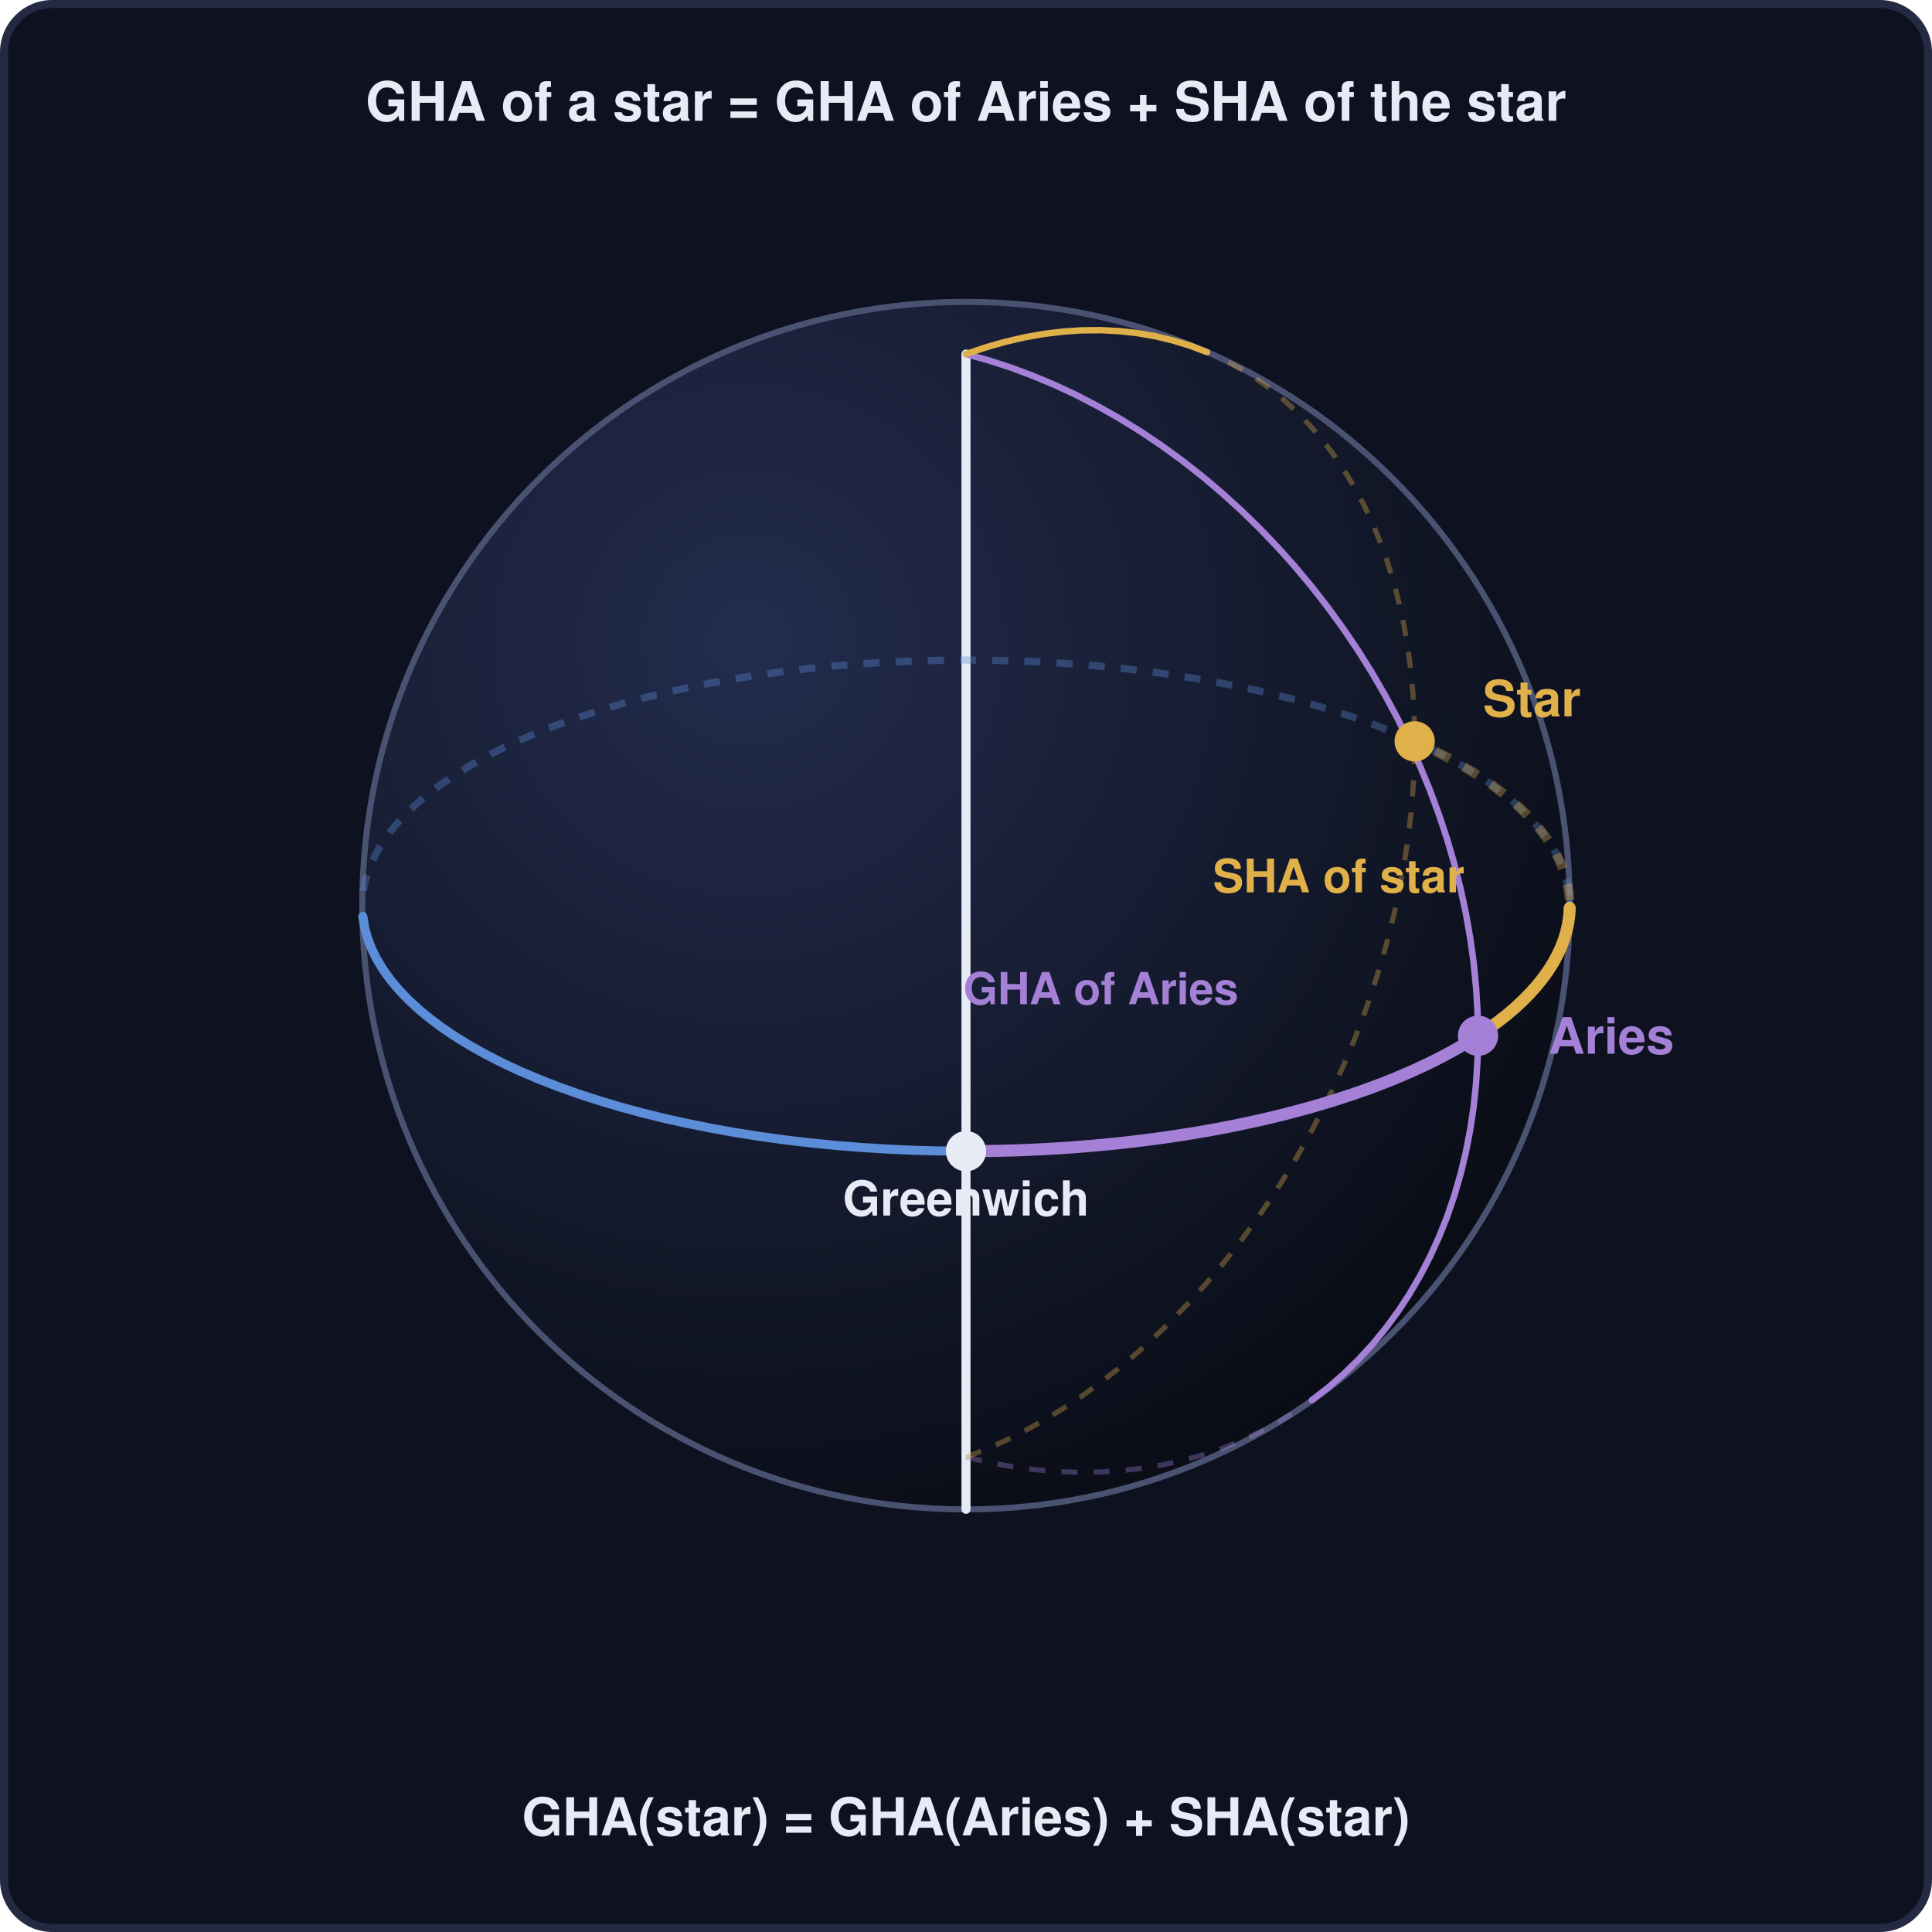
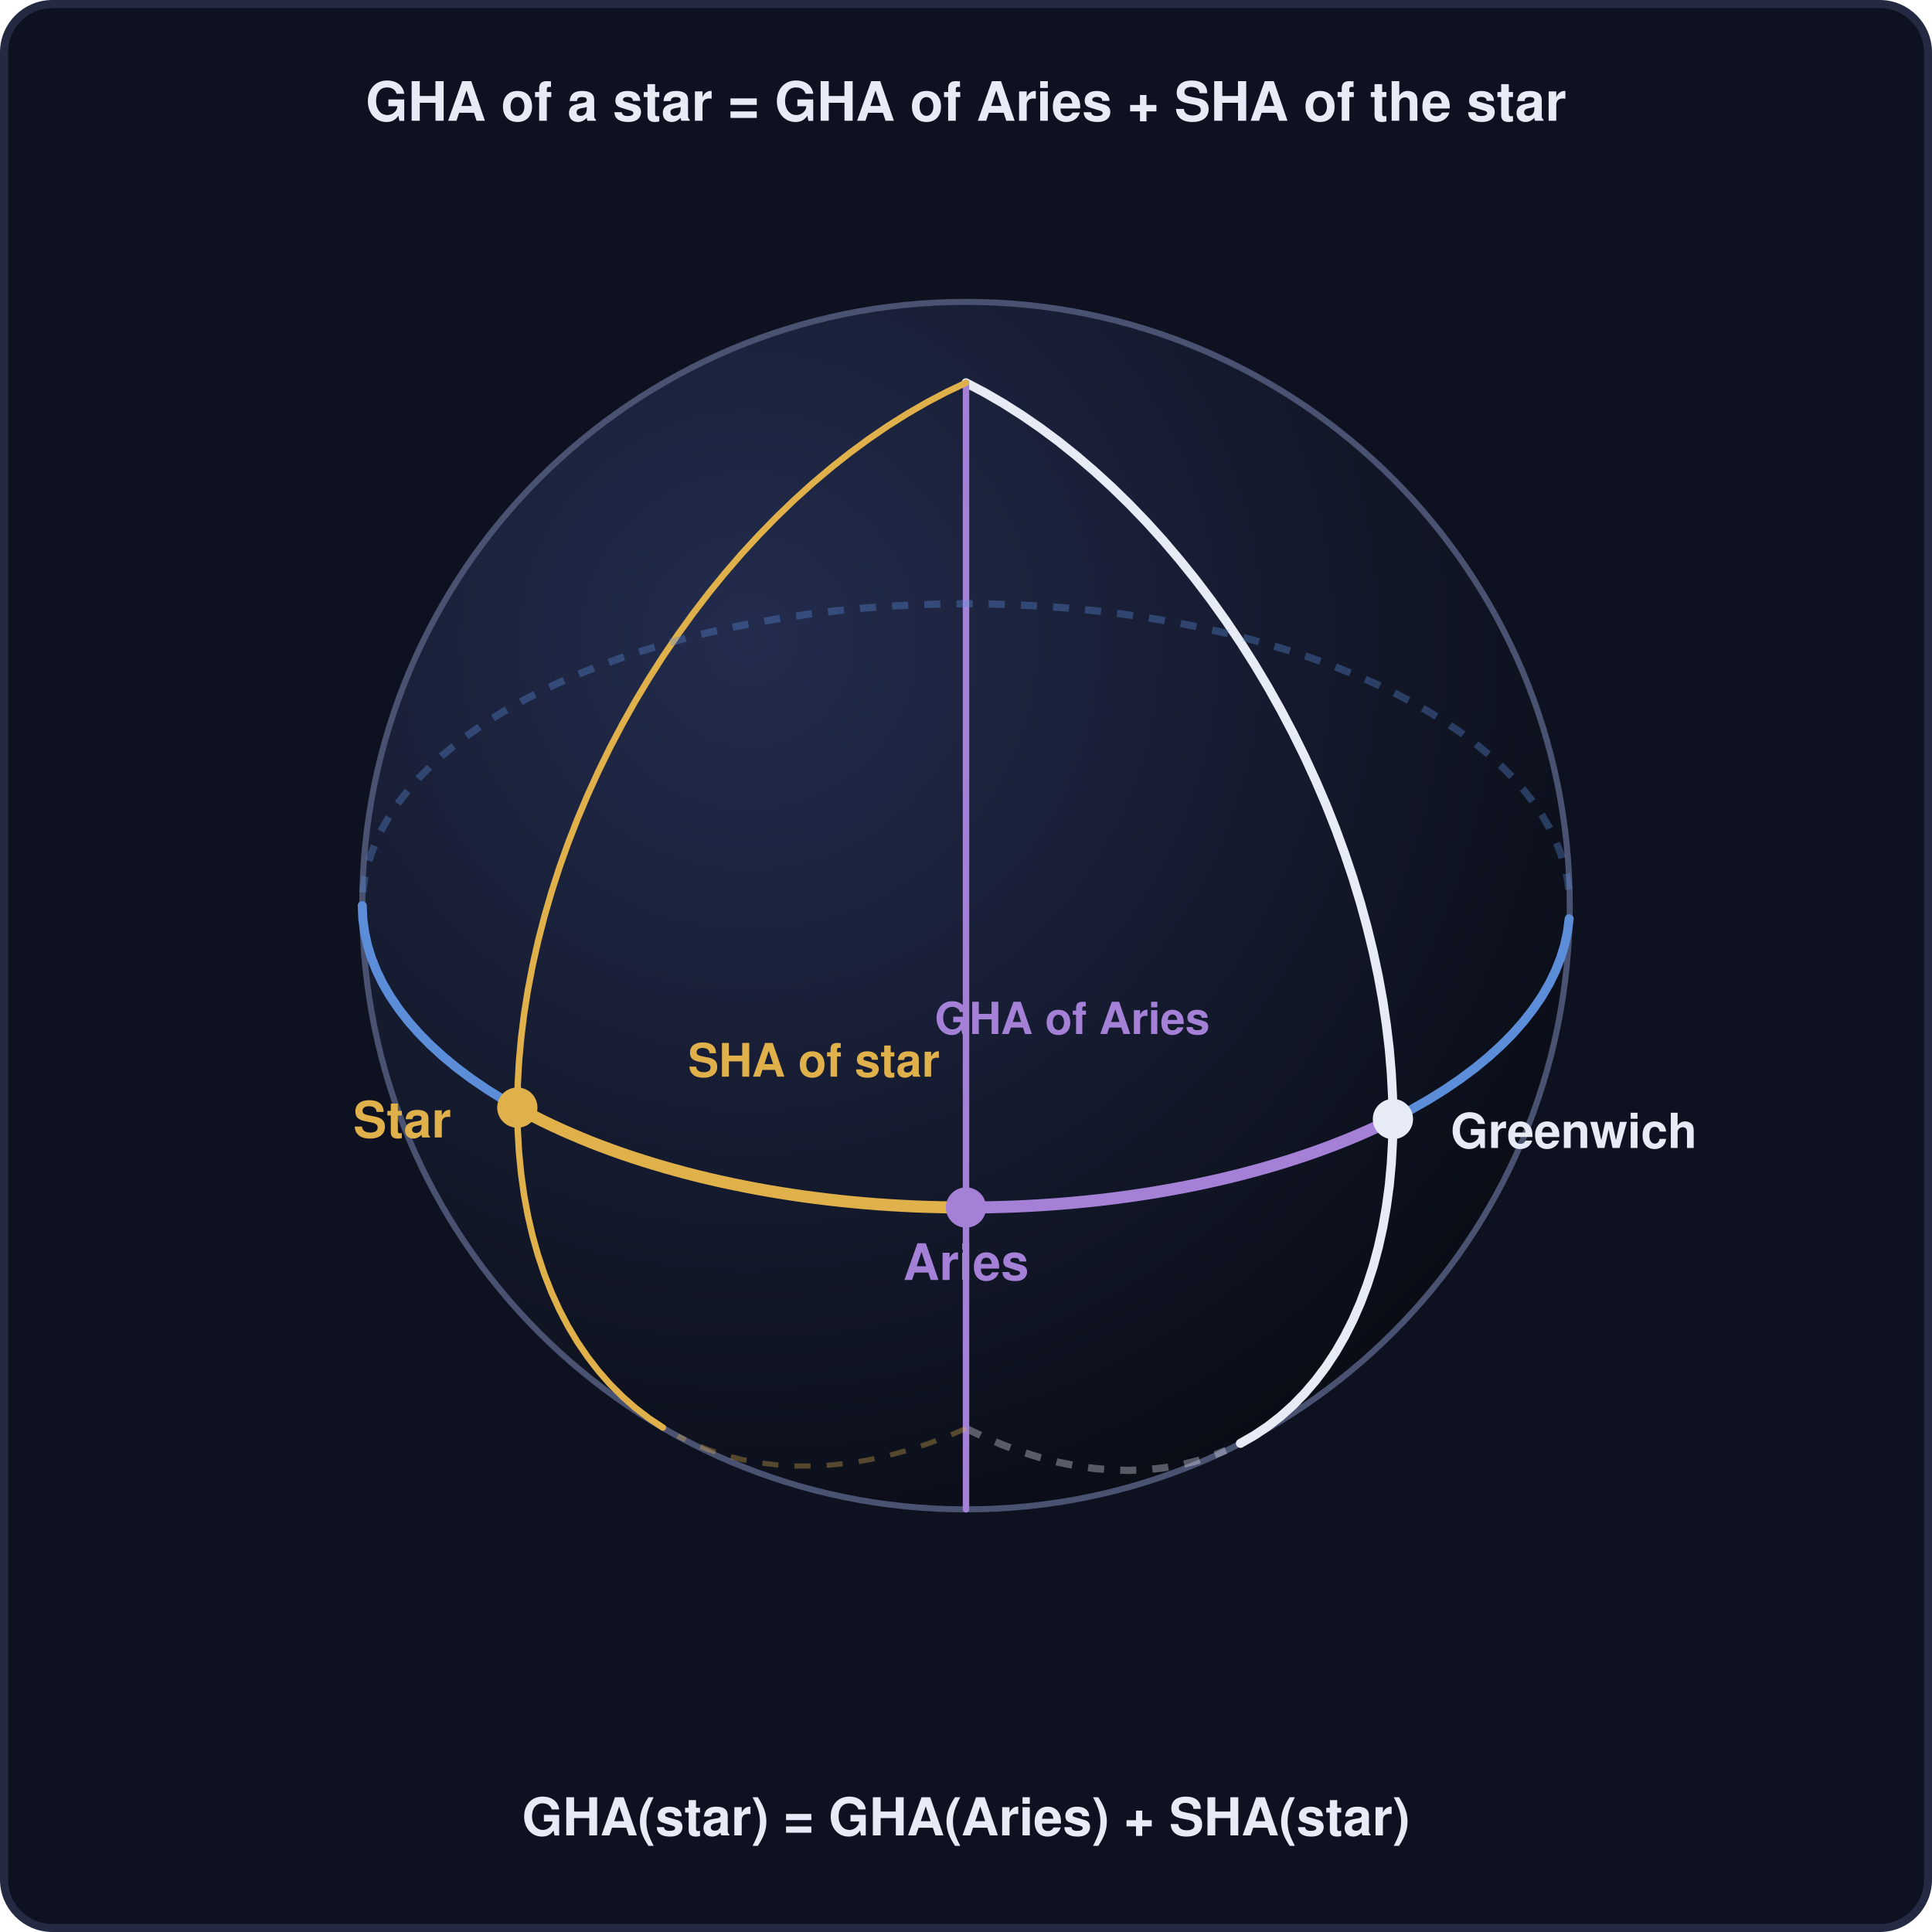
<svg xmlns="http://www.w3.org/2000/svg" viewBox="0 0 480 480" width="480" height="480">
  <defs>
    <radialGradient id="gCel2" cx="32%" cy="28%" r="78%">
      <stop offset="0%" stop-color="#232c4e" />
      <stop offset="100%" stop-color="#0a0d16" />
    </radialGradient>
  </defs>
  <rect x="1" y="1" width="478" height="478" rx="12" fill="#0e1220" stroke="#232a42" stroke-width="2" />
  <text x="240.0" y="30.0" fill="#e7ebf5" font-size="13.5" text-anchor="middle" font-weight="600" font-family="Space Grotesk, Helvetica, Arial, sans-serif">GHA of a star = GHA of Aries + SHA of the star</text>
  <circle cx="240" cy="225" r="150" fill="url(#gCel2)" stroke="#4a5272" stroke-width="1.5" />
-   <path d="M 240.00,362.03 L 240.00,364.56 L 240.00,366.83 L 240.00,368.82 L 240.00,370.54 L 240.00,371.99 L 240.00,373.15 L 240.00,374.04 L 240.00,374.63 L 240.00,374.95" stroke="#e7ebf5" stroke-width="1.80" fill="none" stroke-dasharray="4,4" opacity="0.35" />
-   <path d="M 240.00,374.98 L 240.00,374.72 L 240.00,374.18 L 240.00,373.35 L 240.00,372.24 L 240.00,370.86 L 240.00,369.19 L 240.00,367.25 L 240.00,365.04 L 240.00,362.56 L 240.00,359.82 L 240.00,356.82 L 240.00,353.58 L 240.00,350.08 L 240.00,346.35 L 240.00,342.39 L 240.00,338.21 L 240.00,333.81 L 240.00,329.20 L 240.00,324.39 L 240.00,319.40 L 240.00,314.22 L 240.00,308.88 L 240.00,303.37 L 240.00,297.72 L 240.00,291.93 L 240.00,286.01 L 240.00,279.98 L 240.00,273.84 L 240.00,267.60 L 240.00,261.29 L 240.00,254.91 L 240.00,248.47 L 240.00,241.98 L 240.00,235.46 L 240.00,228.93 L 240.00,222.38 L 240.00,215.84 L 240.00,209.32 L 240.00,202.83 L 240.00,196.38 L 240.00,189.98 L 240.00,183.65 L 240.00,177.40 L 240.00,171.24 L 240.00,165.19 L 240.00,159.24 L 240.00,153.43 L 240.00,147.74 L 240.00,142.21 L 240.00,136.83 L 240.00,131.62 L 240.00,126.59 L 240.00,121.75 L 240.00,117.10 L 240.00,112.66 L 240.00,108.43 L 240.00,104.42 L 240.00,100.64 L 240.00,97.10 L 240.00,93.81 L 240.00,90.76 L 240.00,87.97" stroke="#e7ebf5" stroke-width="2.25" fill="none" stroke-linecap="round" />
-   <path d="M 240.00,362.03 L 245.55,363.31 L 251.09,364.33 L 256.60,365.08 L 262.09,365.56 L 267.53,365.78 L 272.92,365.73 L 278.25,365.41 L 283.51,364.83 L 288.68,363.97 L 293.76,362.86 L 298.74,361.48 L 303.60,359.84 L 308.35,357.94 L 312.96,355.79 L 317.44,353.40 L 321.77,350.75" stroke="#a481d6" stroke-width="1.28" fill="none" stroke-dasharray="4,4" opacity="0.35" />
-   <path d="M 325.94,347.87 L 329.95,344.76 L 333.79,341.41 L 337.45,337.85 L 340.92,334.07 L 344.20,330.08 L 347.29,325.89 L 350.16,321.52 L 352.83,316.95 L 355.29,312.21 L 357.52,307.31 L 359.54,302.25 L 361.32,297.04 L 362.87,291.70 L 364.19,286.22 L 365.27,280.63 L 366.12,274.94 L 366.72,269.15 L 367.09,263.28 L 367.21,257.33 L 367.09,251.32 L 366.72,245.26 L 366.12,239.17 L 365.27,233.04 L 364.19,226.91 L 362.87,220.76 L 361.32,214.63 L 359.54,208.51 L 357.52,202.43 L 355.29,196.39 L 352.83,190.40 L 350.16,184.48 L 347.29,178.64 L 344.20,172.89 L 340.92,167.23 L 337.45,161.68 L 333.79,156.26 L 329.95,150.97 L 325.94,145.81 L 321.77,140.81 L 317.44,135.97 L 312.96,131.29 L 308.35,126.80 L 303.60,122.49 L 298.74,118.38 L 293.76,114.47 L 288.68,110.77 L 283.51,107.29 L 278.25,104.03 L 272.92,101.01 L 267.53,98.21 L 262.09,95.66 L 256.60,93.36 L 251.09,91.31 L 245.55,89.51 L 240.00,87.97" stroke="#a481d6" stroke-width="1.6" fill="none" stroke-linecap="round" />
-   <path d="M 240.00,362.03 L 244.86,360.12 L 249.72,357.95 L 254.55,355.53 L 259.36,352.86 L 264.13,349.95 L 268.85,346.80 L 273.52,343.41 L 278.13,339.81 L 282.66,335.98 L 287.11,331.94 L 291.47,327.70 L 295.74,323.26 L 299.89,318.64 L 303.94,313.83 L 307.86,308.86 L 311.65,303.73 L 315.31,298.45 L 318.82,293.03 L 322.19,287.48 L 325.39,281.81 L 328.44,276.03 L 331.31,270.16 L 334.01,264.20 L 336.54,258.16 L 338.88,252.06 L 341.03,245.91 L 342.99,239.72 L 344.75,233.51 L 346.31,227.27 L 347.67,221.03 L 348.83,214.80 L 349.78,208.59 L 350.52,202.41 L 351.05,196.27 L 351.37,190.19 L 351.47,184.18 L 351.37,178.24 L 351.05,172.39 L 350.52,166.64 L 349.78,161.00 L 348.83,155.48 L 347.67,150.10 L 346.31,144.86 L 344.75,139.77 L 342.99,134.84 L 341.03,130.09 L 338.88,125.51 L 336.54,121.13 L 334.01,116.94 L 331.31,112.96 L 328.44,109.19 L 325.39,105.64 L 322.19,102.32 L 318.82,99.24 L 315.31,96.39 L 311.65,93.79 L 307.86,91.43 L 303.94,89.33" stroke="#e0b04a" stroke-width="1.28" fill="none" stroke-dasharray="4,4" opacity="0.35" />
-   <path d="M 299.89,87.49 L 295.74,85.91 L 291.47,84.60 L 287.11,83.55 L 282.66,82.78 L 278.13,82.27 L 273.52,82.03 L 268.85,82.07 L 264.13,82.38 L 259.36,82.96 L 254.55,83.81 L 249.72,84.93 L 244.86,86.32 L 240.00,87.97" stroke="#e0b04a" stroke-width="1.6" fill="none" stroke-linecap="round" />
-   <path d="M 240.00,286.01 L 246.54,285.95 L 253.07,285.78 L 259.58,285.49 L 266.05,285.08 L 272.47,284.56 L 278.82,283.93 L 285.11,283.19 L 291.30,282.33 L 297.40,281.37 L 303.39,280.29 L 309.26,279.12 L 315.00,277.84 L 320.59,276.46 L 326.04,274.98 L 331.31,273.40 L 336.42,271.74 L 341.34,269.98 L 346.07,268.14 L 350.59,266.22 L 354.91,264.22 L 359.00,262.14 L 362.87,259.99 L 366.51,257.78 L 369.90,255.51 L 373.05,253.17 L 375.95,250.78 L 378.58,248.35 L 380.95,245.87 L 383.06,243.35 L 384.89,240.79 L 386.44,238.21 L 387.72,235.59 L 388.72,232.96 L 389.43,230.32 L 389.86,227.66 L 390.00,225.00" stroke="#5b8dd9" stroke-width="2.25" fill="none" stroke-linecap="round" />
-   <path d="M 389.86,222.34 L 389.43,219.68 L 388.72,217.04 L 387.72,214.41 L 386.44,211.79 L 384.89,209.21 L 383.06,206.65 L 380.95,204.13 L 378.58,201.65 L 375.95,199.22 L 373.05,196.83 L 369.90,194.49 L 366.51,192.22 L 362.87,190.01 L 359.00,187.86 L 354.91,185.78 L 350.59,183.78 L 346.07,181.86 L 341.34,180.02 L 336.42,178.26 L 331.31,176.60 L 326.04,175.02 L 320.59,173.54 L 315.00,172.16 L 309.26,170.88 L 303.39,169.71 L 297.40,168.63 L 291.30,167.67 L 285.11,166.81 L 278.82,166.07 L 272.47,165.44 L 266.05,164.92 L 259.58,164.51 L 253.07,164.22 L 246.54,164.05 L 240.00,163.99 L 233.46,164.05 L 226.93,164.22 L 220.42,164.51 L 213.95,164.92 L 207.53,165.44 L 201.18,166.07 L 194.89,166.81 L 188.70,167.67 L 182.60,168.63 L 176.61,169.71 L 170.74,170.88 L 165.00,172.16 L 159.41,173.54 L 153.96,175.02 L 148.69,176.60 L 143.58,178.26 L 138.66,180.02 L 133.93,181.86 L 129.41,183.78 L 125.09,185.78 L 121.00,187.86 L 117.13,190.01 L 113.49,192.22 L 110.10,194.49 L 106.95,196.83 L 104.05,199.22 L 101.42,201.65 L 99.05,204.13 L 96.94,206.65 L 95.11,209.21 L 93.56,211.79 L 92.28,214.41 L 91.28,217.04 L 90.57,219.68 L 90.14,222.34 L 90.00,225.00" stroke="#5b8dd9" stroke-width="1.80" fill="none" stroke-dasharray="4,4" opacity="0.35" />
-   <path d="M 90.14,227.66 L 90.57,230.32 L 91.28,232.96 L 92.28,235.59 L 93.56,238.21 L 95.11,240.79 L 96.94,243.35 L 99.05,245.87 L 101.42,248.35 L 104.05,250.78 L 106.95,253.17 L 110.10,255.51 L 113.49,257.78 L 117.13,259.99 L 121.00,262.14 L 125.09,264.22 L 129.41,266.22 L 133.93,268.14 L 138.66,269.98 L 143.58,271.74 L 148.69,273.40 L 153.96,274.98 L 159.41,276.46 L 165.00,277.84 L 170.74,279.12 L 176.61,280.29 L 182.60,281.37 L 188.70,282.33 L 194.89,283.19 L 201.18,283.93 L 207.53,284.56 L 213.95,285.08 L 220.42,285.49 L 226.93,285.78 L 233.46,285.95 L 240.00,286.01" stroke="#5b8dd9" stroke-width="2.25" fill="none" stroke-linecap="round" />
-   <path d="M 240.00,286.01 L 243.80,285.99 L 247.59,285.93 L 251.38,285.83 L 255.16,285.70 L 258.93,285.52 L 262.69,285.31 L 266.43,285.06 L 270.16,284.76 L 273.87,284.43 L 277.56,284.07 L 281.22,283.66 L 284.86,283.22 L 288.46,282.74 L 292.04,282.22 L 295.58,281.67 L 299.09,281.08 L 302.56,280.45 L 305.99,279.79 L 309.38,279.09 L 312.72,278.36 L 316.02,277.60 L 319.27,276.80 L 322.46,275.96 L 325.61,275.10 L 328.70,274.20 L 331.73,273.27 L 334.70,272.31 L 337.62,271.32 L 340.47,270.30 L 343.25,269.26 L 345.97,268.18 L 348.63,267.07 L 351.21,265.94 L 353.72,264.78 L 356.16,263.60 L 358.52,262.39 L 360.81,261.16 L 363.02,259.91 L 365.16,258.63 L 367.21,257.33" stroke="#a481d6" stroke-width="3" fill="none" stroke-linecap="round" />
-   <path d="M 367.21,257.33 L 369.71,255.64 L 372.07,253.92 L 374.30,252.18 L 376.39,250.40 L 378.33,248.59 L 380.13,246.76 L 381.79,244.91 L 383.29,243.04 L 384.65,241.15 L 385.86,239.24 L 386.91,237.32 L 387.81,235.38 L 388.56,233.44 L 389.15,231.48 L 389.59,229.52 L 389.87,227.55 L 389.99,225.59" stroke="#e0b04a" stroke-width="3" fill="none" stroke-linecap="round" />
-   <path d="M 389.96,223.62 L 389.77,221.65 L 389.43,219.68 L 388.93,217.72 L 388.27,215.77 L 387.46,213.83 L 386.50,211.90 L 385.38,209.98 L 384.12,208.08 L 382.70,206.20 L 381.13,204.33 L 379.42,202.49 L 377.56,200.67 L 375.56,198.88 L 373.41,197.11 L 371.13,195.37 L 368.71,193.67 L 366.16,191.99 L 363.47,190.36 L 360.66,188.75 L 357.72,187.19 L 354.65,185.66 L 351.47,184.18" stroke="#e0b04a" stroke-width="2.40" fill="none" stroke-dasharray="4,4" opacity="0.35" />
-   <circle cx="240.00" cy="286.01" r="5" fill="#e7ebf5" />
-   <circle cx="367.21" cy="257.33" r="5" fill="#a481d6" />
-   <circle cx="351.47" cy="184.18" r="5" fill="#e0b04a" />
-   <text x="240.0" y="302.0" fill="#e7ebf5" font-size="12" text-anchor="middle" font-weight="700" font-family="Space Grotesk, Helvetica, Arial, sans-serif">Greenwich</text>
-   <text x="384.7" y="261.8" fill="#a481d6" font-size="12.5" text-anchor="start" font-weight="700" font-family="Space Grotesk, Helvetica, Arial, sans-serif">Aries</text>
-   <text x="368.4" y="178.0" fill="#e0b04a" font-size="12.5" text-anchor="start" font-weight="700" font-family="Space Grotesk, Helvetica, Arial, sans-serif">Star</text>
-   <text x="273.5" y="249.5" fill="#a481d6" font-size="11" text-anchor="middle" font-weight="700" font-family="Space Grotesk, Helvetica, Arial, sans-serif">GHA of Aries</text>
-   <text x="332.6" y="221.7" fill="#e0b04a" font-size="11.5" text-anchor="middle" font-weight="700" font-family="Space Grotesk, Helvetica, Arial, sans-serif">SHA of star</text>
+   <path d="M 240.00,354.90 L 244.63,357.09 L 249.24,359.03 L 253.84,360.71 L 258.42,362.14 L 262.96,363.30 L 267.45,364.20 L 271.89,364.84 L 276.28,365.21 L 280.59,365.31 L 284.83,365.15 L 288.98,364.71 L 293.03,364.02 L 296.99,363.05 L 300.84,361.83 L 304.57,360.34" stroke="#e7ebf5" stroke-width="1.80" fill="none" stroke-dasharray="4,4" opacity="0.35" />
+   <path d="M 308.18,358.60 L 311.66,356.60 L 315.00,354.36 L 318.20,351.86 L 321.25,349.13 L 324.15,346.15 L 326.88,342.95 L 329.46,339.52 L 331.86,335.88 L 334.08,332.02 L 336.13,327.96 L 337.99,323.71 L 339.67,319.26 L 341.16,314.64 L 342.45,309.85 L 343.55,304.89 L 344.45,299.78 L 345.16,294.54 L 345.66,289.15 L 345.97,283.65 L 346.07,278.03 L 345.97,272.32 L 345.66,266.51 L 345.16,260.62 L 344.45,254.67 L 343.55,248.66 L 342.45,242.60 L 341.16,236.52 L 339.67,230.41 L 337.99,224.28 L 336.13,218.16 L 334.08,212.06 L 331.86,205.98 L 329.46,199.93 L 326.88,193.93 L 324.15,187.99 L 321.25,182.13 L 318.20,176.34 L 315.00,170.64 L 311.66,165.05 L 308.18,159.58 L 304.57,154.22 L 300.84,149.01 L 296.99,143.93 L 293.03,139.02 L 288.98,134.26 L 284.83,129.68 L 280.59,125.28 L 276.28,121.07 L 271.89,117.06 L 267.45,113.25 L 262.96,109.65 L 258.42,106.28 L 253.84,103.13 L 249.24,100.21 L 244.63,97.53 L 240.00,95.10" stroke="#e7ebf5" stroke-width="2.25" fill="none" stroke-linecap="round" />
+   <path d="M 240.00,354.90 L 240.00,358.05 L 240.00,360.95 L 240.00,363.58 L 240.00,365.95 L 240.00,368.06 L 240.00,369.89 L 240.00,371.44 L 240.00,372.72 L 240.00,373.72 L 240.00,374.43 L 240.00,374.86" stroke="#a481d6" stroke-width="1.28" fill="none" stroke-dasharray="4,4" opacity="0.35" />
+   <path d="M 240.00,375.00 L 240.00,374.86 L 240.00,374.43 L 240.00,373.72 L 240.00,372.72 L 240.00,371.44 L 240.00,369.89 L 240.00,368.06 L 240.00,365.95 L 240.00,363.58 L 240.00,360.95 L 240.00,358.05 L 240.00,354.90 L 240.00,351.51 L 240.00,347.87 L 240.00,344.00 L 240.00,339.91 L 240.00,335.59 L 240.00,331.07 L 240.00,326.34 L 240.00,321.42 L 240.00,316.31 L 240.00,311.04 L 240.00,305.59 L 240.00,300.00 L 240.00,294.26 L 240.00,288.39 L 240.00,282.40 L 240.00,276.30 L 240.00,270.11 L 240.00,263.82 L 240.00,257.47 L 240.00,251.05 L 240.00,244.58 L 240.00,238.07 L 240.00,231.54 L 240.00,225.00 L 240.00,218.46 L 240.00,211.93 L 240.00,205.42 L 240.00,198.95 L 240.00,192.53 L 240.00,186.18 L 240.00,179.89 L 240.00,173.70 L 240.00,167.60 L 240.00,161.61 L 240.00,155.74 L 240.00,150.00 L 240.00,144.41 L 240.00,138.96 L 240.00,133.69 L 240.00,128.58 L 240.00,123.66 L 240.00,118.93 L 240.00,114.41 L 240.00,110.09 L 240.00,106.00 L 240.00,102.13 L 240.00,98.49 L 240.00,95.10" stroke="#a481d6" stroke-width="1.6" fill="none" stroke-linecap="round" />
+   <path d="M 240.00,354.90 L 235.14,356.97 L 230.28,358.78 L 225.45,360.34 L 220.64,361.64 L 215.87,362.69 L 211.15,363.47 L 206.48,363.98 L 201.87,364.23 L 197.34,364.22 L 192.89,363.94 L 188.53,363.40 L 184.26,362.59 L 180.11,361.52 L 176.06,360.20 L 172.14,358.61 L 168.35,356.77" stroke="#e0b04a" stroke-width="1.28" fill="none" stroke-dasharray="4,4" opacity="0.35" />
+   <path d="M 164.69,354.68 L 161.18,352.34 L 157.81,349.76 L 154.61,346.94 L 151.56,343.89 L 148.69,340.62 L 145.99,337.12 L 143.46,333.41 L 141.12,329.50 L 138.97,325.38 L 137.01,321.08 L 135.25,316.59 L 133.69,311.92 L 132.33,307.10 L 131.17,302.11 L 130.22,296.98 L 129.48,291.71 L 128.95,286.32 L 128.63,280.80 L 128.53,275.18 L 128.63,269.47 L 128.95,263.67 L 129.48,257.80 L 130.22,251.86 L 131.17,245.88 L 132.33,239.85 L 133.69,233.80 L 135.25,227.73 L 137.01,221.65 L 138.97,215.58 L 141.12,209.53 L 143.46,203.51 L 145.99,197.53 L 148.69,191.60 L 151.56,185.73 L 154.61,179.94 L 157.81,174.24 L 161.18,168.63 L 164.69,163.13 L 168.35,157.75 L 172.14,152.49 L 176.06,147.37 L 180.11,142.40 L 184.26,137.59 L 188.53,132.95 L 192.89,128.48 L 197.34,124.19 L 201.87,120.09 L 206.48,116.20 L 211.15,112.51 L 215.87,109.04 L 220.64,105.78 L 225.45,102.76 L 230.28,99.96 L 235.14,97.41 L 240.00,95.10" stroke="#e0b04a" stroke-width="1.6" fill="none" stroke-linecap="round" />
+   <path d="M 240.00,300.00 L 233.46,299.93 L 226.93,299.71 L 220.42,299.36 L 213.95,298.86 L 207.53,298.22 L 201.18,297.44 L 194.89,296.53 L 188.70,295.48 L 182.60,294.29 L 176.61,292.97 L 170.74,291.53 L 165.00,289.95 L 159.41,288.25 L 153.96,286.44 L 148.69,284.50 L 143.58,282.45 L 138.66,280.30 L 133.93,278.03 L 129.41,275.67 L 125.09,273.21 L 121.00,270.66 L 117.13,268.02 L 113.49,265.30 L 110.10,262.50 L 106.95,259.63 L 104.05,256.70 L 101.42,253.70 L 99.05,250.65 L 96.94,247.55 L 95.11,244.41 L 93.56,241.23 L 92.28,238.02 L 91.28,234.79 L 90.57,231.54 L 90.14,228.27 L 90.00,225.00" stroke="#5b8dd9" stroke-width="2.25" fill="none" stroke-linecap="round" />
+   <path d="M 90.14,221.73 L 90.57,218.46 L 91.28,215.21 L 92.28,211.98 L 93.56,208.77 L 95.11,205.59 L 96.94,202.45 L 99.05,199.35 L 101.42,196.30 L 104.05,193.30 L 106.95,190.37 L 110.10,187.50 L 113.49,184.70 L 117.13,181.98 L 121.00,179.34 L 125.09,176.79 L 129.41,174.33 L 133.93,171.97 L 138.66,169.70 L 143.58,167.55 L 148.69,165.50 L 153.96,163.56 L 159.41,161.75 L 165.00,160.05 L 170.74,158.47 L 176.61,157.03 L 182.60,155.71 L 188.70,154.52 L 194.89,153.47 L 201.18,152.56 L 207.53,151.78 L 213.95,151.14 L 220.42,150.64 L 226.93,150.29 L 233.46,150.07 L 240.00,150.00 L 246.54,150.07 L 253.07,150.29 L 259.58,150.64 L 266.05,151.14 L 272.47,151.78 L 278.82,152.56 L 285.11,153.47 L 291.30,154.52 L 297.40,155.71 L 303.39,157.03 L 309.26,158.47 L 315.00,160.05 L 320.59,161.75 L 326.04,163.56 L 331.31,165.50 L 336.42,167.55 L 341.34,169.70 L 346.07,171.97 L 350.59,174.33 L 354.91,176.79 L 359.00,179.34 L 362.87,181.98 L 366.51,184.70 L 369.90,187.50 L 373.05,190.37 L 375.95,193.30 L 378.58,196.30 L 380.95,199.35 L 383.06,202.45 L 384.89,205.59 L 386.44,208.77 L 387.72,211.98 L 388.72,215.21 L 389.43,218.46 L 389.86,221.73 L 390.00,225.00" stroke="#5b8dd9" stroke-width="1.80" fill="none" stroke-dasharray="4,4" opacity="0.35" />
+   <path d="M 389.86,228.27 L 389.43,231.54 L 388.72,234.79 L 387.72,238.02 L 386.44,241.23 L 384.89,244.41 L 383.06,247.55 L 380.95,250.65 L 378.58,253.70 L 375.95,256.70 L 373.05,259.63 L 369.90,262.50 L 366.51,265.30 L 362.87,268.02 L 359.00,270.66 L 354.91,273.21 L 350.59,275.67 L 346.07,278.03 L 341.34,280.30 L 336.42,282.45 L 331.31,284.50 L 326.04,286.44 L 320.59,288.25 L 315.00,289.95 L 309.26,291.53 L 303.39,292.97 L 297.40,294.29 L 291.30,295.48 L 285.11,296.53 L 278.82,297.44 L 272.47,298.22 L 266.05,298.86 L 259.58,299.36 L 253.07,299.71 L 246.54,299.93 L 240.00,300.00" stroke="#5b8dd9" stroke-width="2.25" fill="none" stroke-linecap="round" />
+   <path d="M 346.07,278.03 L 343.96,279.06 L 341.82,280.07 L 339.64,281.06 L 337.42,282.03 L 335.16,282.98 L 332.86,283.90 L 330.53,284.80 L 328.17,285.68 L 325.77,286.53 L 323.34,287.36 L 320.87,288.17 L 318.37,288.95 L 315.85,289.71 L 313.29,290.44 L 310.71,291.14 L 308.10,291.83 L 305.46,292.48 L 302.80,293.11 L 300.11,293.71 L 297.40,294.29 L 294.67,294.84 L 291.92,295.36 L 289.14,295.86 L 286.35,296.33 L 283.54,296.77 L 280.72,297.18 L 277.87,297.57 L 275.02,297.93 L 272.15,298.26 L 269.26,298.56 L 266.37,298.83 L 263.47,299.08 L 260.55,299.29 L 257.63,299.48 L 254.70,299.64 L 251.77,299.77 L 248.83,299.87 L 245.89,299.94 L 242.95,299.99 L 240.00,300.00" stroke="#a481d6" stroke-width="3" fill="none" stroke-linecap="round" />
+   <path d="M 240.00,300.00 L 236.86,299.98 L 233.72,299.93 L 230.58,299.85 L 227.45,299.74 L 224.32,299.59 L 221.20,299.41 L 218.09,299.20 L 214.98,298.95 L 211.89,298.67 L 208.81,298.36 L 205.75,298.02 L 202.70,297.64 L 199.66,297.24 L 196.65,296.80 L 193.65,296.33 L 190.67,295.83 L 187.71,295.30 L 184.78,294.73 L 181.87,294.14 L 178.99,293.52 L 176.13,292.86 L 173.30,292.18 L 170.51,291.47 L 167.74,290.72 L 165.00,289.95 L 162.30,289.15 L 159.63,288.32 L 156.99,287.47 L 154.39,286.59 L 151.83,285.68 L 149.31,284.74 L 146.83,283.78 L 144.39,282.79 L 141.99,281.77 L 139.63,280.74 L 137.32,279.67 L 135.05,278.59 L 132.83,277.47 L 130.65,276.34 L 128.53,275.18" stroke="#e0b04a" stroke-width="3" fill="none" stroke-linecap="round" />
+   <circle cx="346.07" cy="278.03" r="5" fill="#e7ebf5" />
+   <circle cx="240.00" cy="300.00" r="5" fill="#a481d6" />
+   <circle cx="128.53" cy="275.18" r="5" fill="#e0b04a" />
+   <text x="360.4" y="285.2" fill="#e7ebf5" font-size="12" text-anchor="start" font-weight="700" font-family="Space Grotesk, Helvetica, Arial, sans-serif">Greenwich</text>
+   <text x="240.0" y="318.0" fill="#a481d6" font-size="12.5" text-anchor="middle" font-weight="700" font-family="Space Grotesk, Helvetica, Arial, sans-serif">Aries</text>
+   <text x="112.1" y="282.6" fill="#e0b04a" font-size="12.5" text-anchor="end" font-weight="700" font-family="Space Grotesk, Helvetica, Arial, sans-serif">Star</text>
+   <text x="266.4" y="256.9" fill="#a481d6" font-size="11" text-anchor="middle" font-weight="700" font-family="Space Grotesk, Helvetica, Arial, sans-serif">GHA of Aries</text>
+   <text x="202.2" y="267.5" fill="#e0b04a" font-size="11.5" text-anchor="middle" font-weight="700" font-family="Space Grotesk, Helvetica, Arial, sans-serif">SHA of star</text>
  <text x="240.0" y="456.0" fill="#e7ebf5" font-size="13" text-anchor="middle" font-weight="600" font-family="Space Grotesk, Helvetica, Arial, sans-serif">GHA(star) = GHA(Aries) + SHA(star)</text>
</svg>
